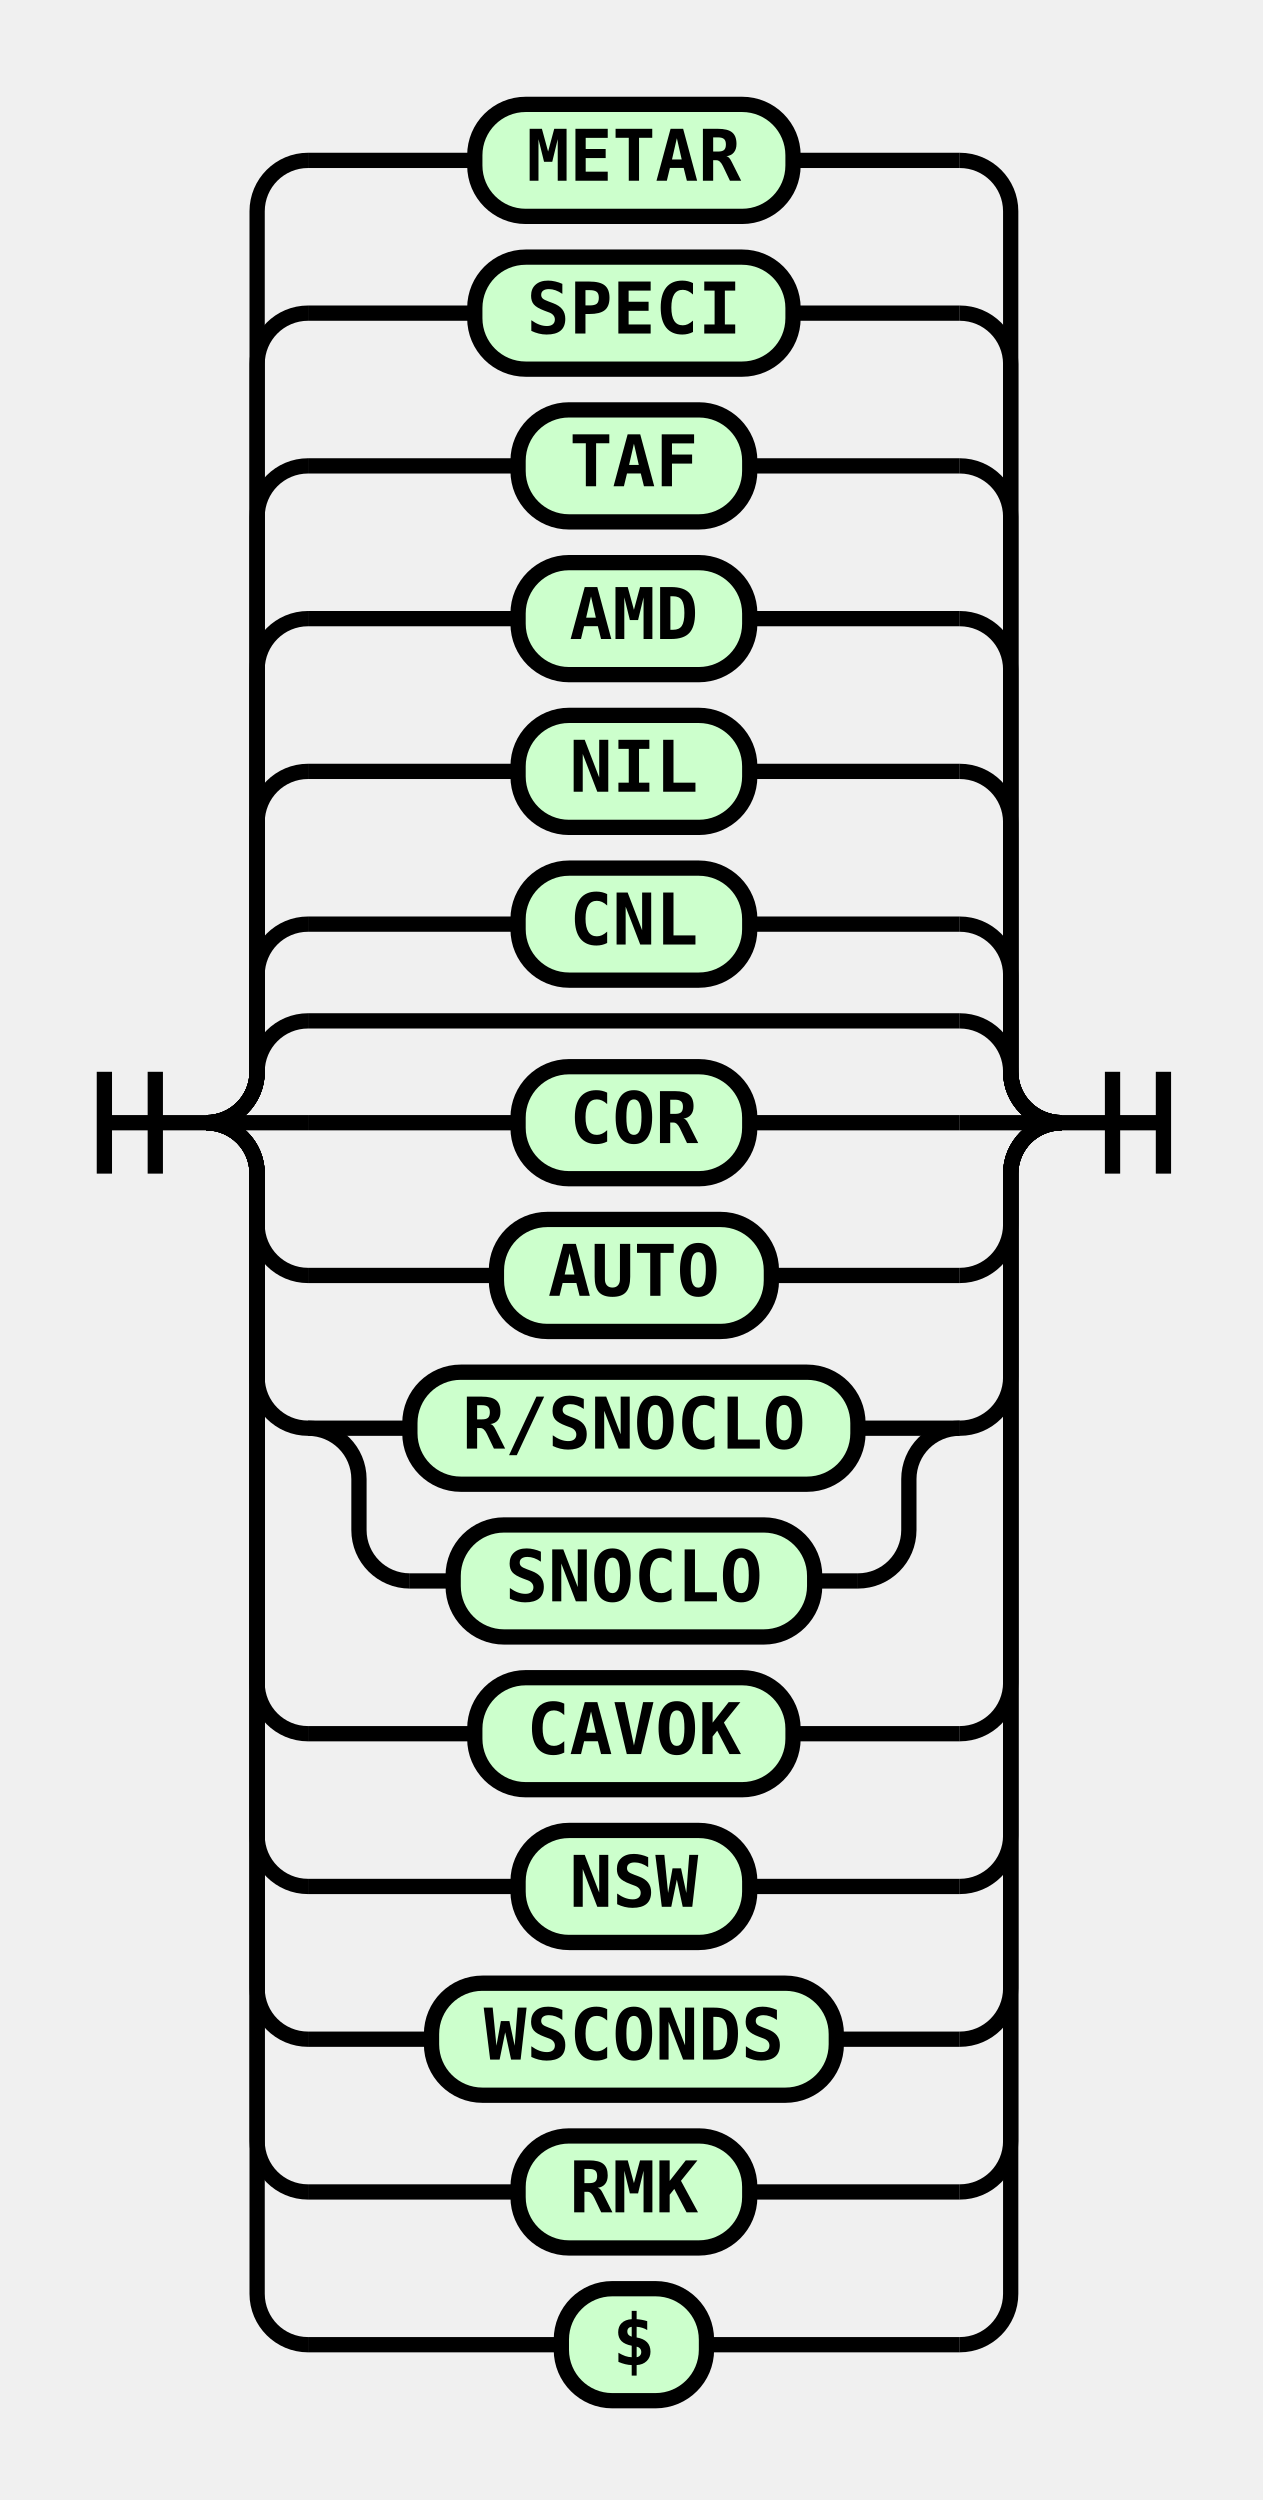
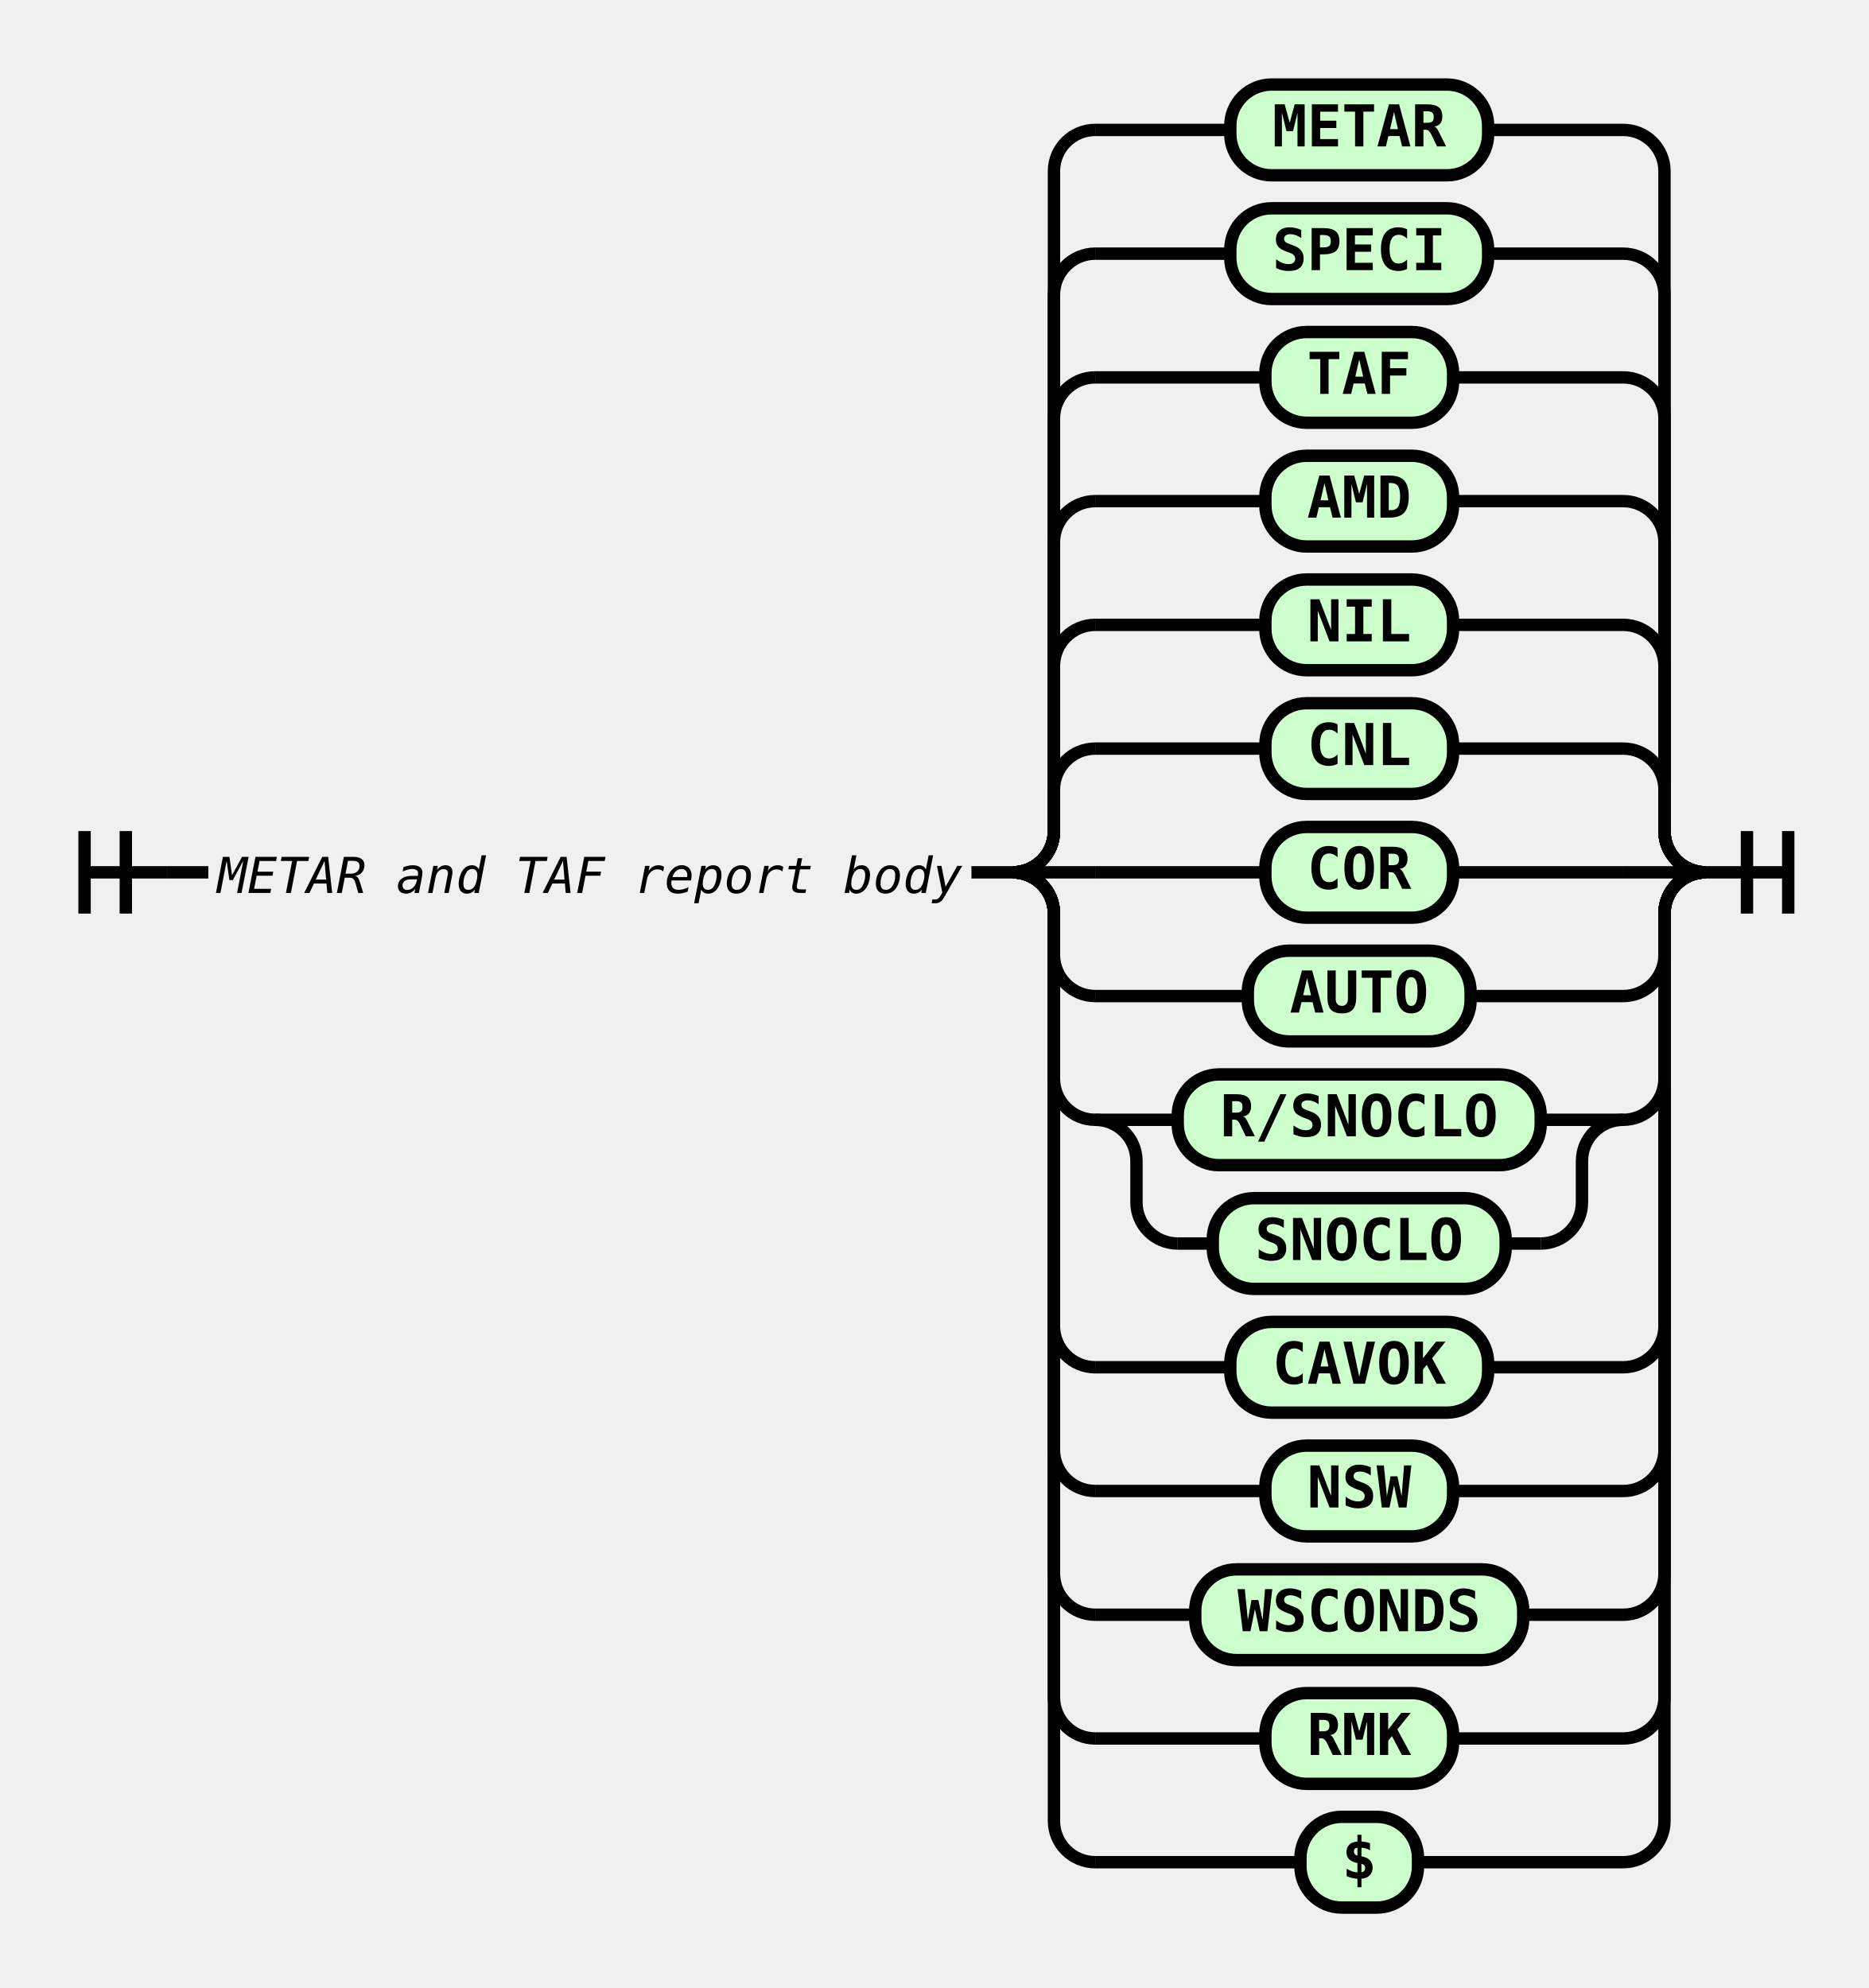
- <svg xmlns="http://www.w3.org/2000/svg" class="railroad-diagram" width="248" height="491" viewBox="0 0 248 491">
+ <svg xmlns="http://www.w3.org/2000/svg" class="railroad-diagram" width="453" height="482" viewBox="0 0 453 482">
  <style>
/*  */
svg.railroad-diagram {
    background-color: hsl(30,20%,95%);
}
svg.railroad-diagram path {
    stroke-width: 3;
    stroke: black;
    fill: rgba(0,0,0,0);
}
svg.railroad-diagram text {
    font: bold 14px monospace;
    text-anchor: middle;
}
svg.railroad-diagram text.diagram-text {
    font-size: 12px;
}
svg.railroad-diagram text.diagram-arrow {
    font-size: 16px;
}
svg.railroad-diagram text.label {
    text-anchor: start;
}
svg.railroad-diagram text.comment {
    font: italic 12px monospace;
}
svg.railroad-diagram g.non-terminal text {
    /*font-style: italic;*/
}
svg.railroad-diagram rect {
    stroke-width: 3;
    stroke: black;
    fill: hsl(120,100%,90%);
}
svg.railroad-diagram path.diagram-text {
    stroke-width: 3;
    stroke: black;
    fill: white;
    cursor: help;
}
svg.railroad-diagram g.diagram-text:hover path.diagram-text {
    fill: #eee;
}
/*  */
</style>
  <g transform="translate(.5 .5)">
    <g>
-       <path d="M20 210v20m10 -20v20m-10 -10h20" />
+       <path d="M20 201v20m10 -20v20m-10 -10h20" />
    </g>
+     <path d="M40 211h10" />
    <g>
-       <path d="M40 220h0" />
-       <path d="M208 220h0" />
-       <path d="M40 220a10 10 0 0 0 10 -10v0a10 10 0 0 1 10 -10" />
+       <path d="M50 211h0" />
+       <path d="M235 211h0" />
+       <text x="142.5" y="216" class="comment">METAR and TAF report body</text>
+     </g>
+     <path d="M235 211h10" />
+     <g>
+       <path d="M245 211h0" />
+       <path d="M413 211h0" />
+       <path d="M245 211a10 10 0 0 0 10 -10v-10a10 10 0 0 1 10 -10" />
+       <g class="terminal">
+         <path d="M265 181h41.25" />
+         <path d="M351.75 181h41.25" />
+         <rect x="306.25" y="170" width="45.5" height="22" rx="10" ry="10" />
+         <text x="329" y="185">CNL</text>
+       </g>
+       <path d="M393 181a10 10 0 0 1 10 10v10a10 10 0 0 0 10 10" />
+       <path d="M245 211a10 10 0 0 0 10 -10v-40a10 10 0 0 1 10 -10" />
+       <g class="terminal">
+         <path d="M265 151h41.25" />
+         <path d="M351.75 151h41.25" />
+         <rect x="306.25" y="140" width="45.5" height="22" rx="10" ry="10" />
+         <text x="329" y="155">NIL</text>
+       </g>
+       <path d="M393 151a10 10 0 0 1 10 10v40a10 10 0 0 0 10 10" />
+       <path d="M245 211a10 10 0 0 0 10 -10v-70a10 10 0 0 1 10 -10" />
+       <g class="terminal">
+         <path d="M265 121h41.25" />
+         <path d="M351.75 121h41.25" />
+         <rect x="306.25" y="110" width="45.5" height="22" rx="10" ry="10" />
+         <text x="329" y="125">AMD</text>
+       </g>
+       <path d="M393 121a10 10 0 0 1 10 10v70a10 10 0 0 0 10 10" />
+       <path d="M245 211a10 10 0 0 0 10 -10v-100a10 10 0 0 1 10 -10" />
+       <g class="terminal">
+         <path d="M265 91h41.25" />
+         <path d="M351.75 91h41.25" />
+         <rect x="306.25" y="80" width="45.5" height="22" rx="10" ry="10" />
+         <text x="329" y="95">TAF</text>
+       </g>
+       <path d="M393 91a10 10 0 0 1 10 10v100a10 10 0 0 0 10 10" />
+       <path d="M245 211a10 10 0 0 0 10 -10v-130a10 10 0 0 1 10 -10" />
+       <g class="terminal">
+         <path d="M265 61h32.75" />
+         <path d="M360.25 61h32.75" />
+         <rect x="297.75" y="50" width="62.5" height="22" rx="10" ry="10" />
+         <text x="329" y="65">SPECI</text>
+       </g>
+       <path d="M393 61a10 10 0 0 1 10 10v130a10 10 0 0 0 10 10" />
+       <path d="M245 211a10 10 0 0 0 10 -10v-160a10 10 0 0 1 10 -10" />
+       <g class="terminal">
+         <path d="M265 31h32.75" />
+         <path d="M360.25 31h32.75" />
+         <rect x="297.75" y="20" width="62.5" height="22" rx="10" ry="10" />
+         <text x="329" y="35">METAR</text>
+       </g>
+       <path d="M393 31a10 10 0 0 1 10 10v160a10 10 0 0 0 10 10" />
+       <path d="M245 211h20" />
+       <g class="terminal">
+         <path d="M265 211h41.25" />
+         <path d="M351.75 211h41.25" />
+         <rect x="306.25" y="200" width="45.5" height="22" rx="10" ry="10" />
+         <text x="329" y="215">COR</text>
+       </g>
+       <path d="M393 211h20" />
+       <path d="M245 211a10 10 0 0 1 10 10v10a10 10 0 0 0 10 10" />
+       <g class="terminal">
+         <path d="M265 241h37" />
+         <path d="M356 241h37" />
+         <rect x="302" y="230" width="54" height="22" rx="10" ry="10" />
+         <text x="329" y="245">AUTO</text>
+       </g>
+       <path d="M393 241a10 10 0 0 0 10 -10v-10a10 10 0 0 1 10 -10" />
+       <path d="M245 211a10 10 0 0 1 10 10v40a10 10 0 0 0 10 10" />
      <g>
-         <path d="M60 200h128" />
-       </g>
-       <path d="M188 200a10 10 0 0 1 10 10v0a10 10 0 0 0 10 10" />
-       <path d="M40 220a10 10 0 0 0 10 -10v-19a10 10 0 0 1 10 -10" />
-       <g class="terminal">
-         <path d="M60 181h41.25" />
-         <path d="M146.75 181h41.25" />
-         <rect x="101.25" y="170" width="45.5" height="22" rx="10" ry="10" />
-         <text x="124" y="185">CNL</text>
-       </g>
-       <path d="M188 181a10 10 0 0 1 10 10v19a10 10 0 0 0 10 10" />
-       <path d="M40 220a10 10 0 0 0 10 -10v-49a10 10 0 0 1 10 -10" />
-       <g class="terminal">
-         <path d="M60 151h41.25" />
-         <path d="M146.75 151h41.25" />
-         <rect x="101.25" y="140" width="45.5" height="22" rx="10" ry="10" />
-         <text x="124" y="155">NIL</text>
-       </g>
-       <path d="M188 151a10 10 0 0 1 10 10v49a10 10 0 0 0 10 10" />
-       <path d="M40 220a10 10 0 0 0 10 -10v-79a10 10 0 0 1 10 -10" />
-       <g class="terminal">
-         <path d="M60 121h41.25" />
-         <path d="M146.75 121h41.25" />
-         <rect x="101.25" y="110" width="45.5" height="22" rx="10" ry="10" />
-         <text x="124" y="125">AMD</text>
-       </g>
-       <path d="M188 121a10 10 0 0 1 10 10v79a10 10 0 0 0 10 10" />
-       <path d="M40 220a10 10 0 0 0 10 -10v-109a10 10 0 0 1 10 -10" />
-       <g class="terminal">
-         <path d="M60 91h41.25" />
-         <path d="M146.75 91h41.25" />
-         <rect x="101.25" y="80" width="45.5" height="22" rx="10" ry="10" />
-         <text x="124" y="95">TAF</text>
-       </g>
-       <path d="M188 91a10 10 0 0 1 10 10v109a10 10 0 0 0 10 10" />
-       <path d="M40 220a10 10 0 0 0 10 -10v-139a10 10 0 0 1 10 -10" />
-       <g class="terminal">
-         <path d="M60 61h32.75" />
-         <path d="M155.25 61h32.75" />
-         <rect x="92.75" y="50" width="62.5" height="22" rx="10" ry="10" />
-         <text x="124" y="65">SPECI</text>
-       </g>
-       <path d="M188 61a10 10 0 0 1 10 10v139a10 10 0 0 0 10 10" />
-       <path d="M40 220a10 10 0 0 0 10 -10v-169a10 10 0 0 1 10 -10" />
-       <g class="terminal">
-         <path d="M60 31h32.75" />
-         <path d="M155.25 31h32.75" />
-         <rect x="92.75" y="20" width="62.5" height="22" rx="10" ry="10" />
-         <text x="124" y="35">METAR</text>
-       </g>
-       <path d="M188 31a10 10 0 0 1 10 10v169a10 10 0 0 0 10 10" />
-       <path d="M40 220h20" />
-       <g class="terminal">
-         <path d="M60 220h41.25" />
-         <path d="M146.75 220h41.25" />
-         <rect x="101.25" y="209" width="45.5" height="22" rx="10" ry="10" />
-         <text x="124" y="224">COR</text>
-       </g>
-       <path d="M188 220h20" />
-       <path d="M40 220a10 10 0 0 1 10 10v10a10 10 0 0 0 10 10" />
-       <g class="terminal">
-         <path d="M60 250h37" />
-         <path d="M151 250h37" />
-         <rect x="97" y="239" width="54" height="22" rx="10" ry="10" />
-         <text x="124" y="254">AUTO</text>
-       </g>
-       <path d="M188 250a10 10 0 0 0 10 -10v-10a10 10 0 0 1 10 -10" />
-       <path d="M40 220a10 10 0 0 1 10 10v40a10 10 0 0 0 10 10" />
-       <g>
-         <path d="M60 280h0" />
-         <path d="M188 280h0" />
+         <path d="M265 271h0" />
+         <path d="M393 271h0" />
        <g>
-           <path d="M60 280h0" />
-           <path d="M188 280h0" />
-           <path d="M60 280h20" />
+           <path d="M265 271h0" />
+           <path d="M393 271h0" />
+           <path d="M265 271h20" />
          <g class="terminal">
-             <path d="M80 280h0" />
-             <path d="M168 280h0" />
-             <rect x="80" y="269" width="88" height="22" rx="10" ry="10" />
-             <text x="124" y="284">R/SNOCLO</text>
+             <path d="M285 271h0" />
+             <path d="M373 271h0" />
+             <rect x="285" y="260" width="88" height="22" rx="10" ry="10" />
+             <text x="329" y="275">R/SNOCLO</text>
          </g>
-           <path d="M168 280h20" />
-           <path d="M60 280a10 10 0 0 1 10 10v10a10 10 0 0 0 10 10" />
+           <path d="M373 271h20" />
+           <path d="M265 271a10 10 0 0 1 10 10v10a10 10 0 0 0 10 10" />
          <g class="terminal">
-             <path d="M80 310h8.5" />
-             <path d="M159.5 310h8.5" />
-             <rect x="88.5" y="299" width="71" height="22" rx="10" ry="10" />
-             <text x="124" y="314">SNOCLO</text>
+             <path d="M285 301h8.5" />
+             <path d="M364.5 301h8.5" />
+             <rect x="293.5" y="290" width="71" height="22" rx="10" ry="10" />
+             <text x="329" y="305">SNOCLO</text>
          </g>
-           <path d="M168 310a10 10 0 0 0 10 -10v-10a10 10 0 0 1 10 -10" />
+           <path d="M373 301a10 10 0 0 0 10 -10v-10a10 10 0 0 1 10 -10" />
        </g>
      </g>
-       <path d="M188 280a10 10 0 0 0 10 -10v-40a10 10 0 0 1 10 -10" />
-       <path d="M40 220a10 10 0 0 1 10 10v100a10 10 0 0 0 10 10" />
+       <path d="M393 271a10 10 0 0 0 10 -10v-40a10 10 0 0 1 10 -10" />
+       <path d="M245 211a10 10 0 0 1 10 10v100a10 10 0 0 0 10 10" />
      <g class="terminal">
-         <path d="M60 340h32.75" />
-         <path d="M155.25 340h32.75" />
-         <rect x="92.75" y="329" width="62.5" height="22" rx="10" ry="10" />
-         <text x="124" y="344">CAVOK</text>
+         <path d="M265 331h32.75" />
+         <path d="M360.25 331h32.75" />
+         <rect x="297.75" y="320" width="62.5" height="22" rx="10" ry="10" />
+         <text x="329" y="335">CAVOK</text>
      </g>
-       <path d="M188 340a10 10 0 0 0 10 -10v-100a10 10 0 0 1 10 -10" />
-       <path d="M40 220a10 10 0 0 1 10 10v130a10 10 0 0 0 10 10" />
+       <path d="M393 331a10 10 0 0 0 10 -10v-100a10 10 0 0 1 10 -10" />
+       <path d="M245 211a10 10 0 0 1 10 10v130a10 10 0 0 0 10 10" />
      <g class="terminal">
-         <path d="M60 370h41.25" />
-         <path d="M146.75 370h41.25" />
-         <rect x="101.25" y="359" width="45.5" height="22" rx="10" ry="10" />
-         <text x="124" y="374">NSW</text>
+         <path d="M265 361h41.25" />
+         <path d="M351.75 361h41.25" />
+         <rect x="306.25" y="350" width="45.5" height="22" rx="10" ry="10" />
+         <text x="329" y="365">NSW</text>
      </g>
-       <path d="M188 370a10 10 0 0 0 10 -10v-130a10 10 0 0 1 10 -10" />
-       <path d="M40 220a10 10 0 0 1 10 10v160a10 10 0 0 0 10 10" />
+       <path d="M393 361a10 10 0 0 0 10 -10v-130a10 10 0 0 1 10 -10" />
+       <path d="M245 211a10 10 0 0 1 10 10v160a10 10 0 0 0 10 10" />
      <g class="terminal">
-         <path d="M60 400h24.25" />
-         <path d="M163.75 400h24.25" />
-         <rect x="84.25" y="389" width="79.5" height="22" rx="10" ry="10" />
-         <text x="124" y="404">WSCONDS</text>
+         <path d="M265 391h24.25" />
+         <path d="M368.75 391h24.25" />
+         <rect x="289.25" y="380" width="79.5" height="22" rx="10" ry="10" />
+         <text x="329" y="395">WSCONDS</text>
      </g>
-       <path d="M188 400a10 10 0 0 0 10 -10v-160a10 10 0 0 1 10 -10" />
-       <path d="M40 220a10 10 0 0 1 10 10v190a10 10 0 0 0 10 10" />
+       <path d="M393 391a10 10 0 0 0 10 -10v-160a10 10 0 0 1 10 -10" />
+       <path d="M245 211a10 10 0 0 1 10 10v190a10 10 0 0 0 10 10" />
      <g class="terminal">
-         <path d="M60 430h41.25" />
-         <path d="M146.75 430h41.25" />
-         <rect x="101.25" y="419" width="45.5" height="22" rx="10" ry="10" />
-         <text x="124" y="434">RMK</text>
+         <path d="M265 421h41.25" />
+         <path d="M351.75 421h41.25" />
+         <rect x="306.25" y="410" width="45.5" height="22" rx="10" ry="10" />
+         <text x="329" y="425">RMK</text>
      </g>
-       <path d="M188 430a10 10 0 0 0 10 -10v-190a10 10 0 0 1 10 -10" />
-       <path d="M40 220a10 10 0 0 1 10 10v220a10 10 0 0 0 10 10" />
+       <path d="M393 421a10 10 0 0 0 10 -10v-190a10 10 0 0 1 10 -10" />
+       <path d="M245 211a10 10 0 0 1 10 10v220a10 10 0 0 0 10 10" />
      <g class="terminal">
-         <path d="M60 460h49.75" />
-         <path d="M138.25 460h49.75" />
-         <rect x="109.75" y="449" width="28.5" height="22" rx="10" ry="10" />
-         <text x="124" y="464">$</text>
+         <path d="M265 451h49.75" />
+         <path d="M343.25 451h49.75" />
+         <rect x="314.75" y="440" width="28.5" height="22" rx="10" ry="10" />
+         <text x="329" y="455">$</text>
      </g>
-       <path d="M188 460a10 10 0 0 0 10 -10v-220a10 10 0 0 1 10 -10" />
+       <path d="M393 451a10 10 0 0 0 10 -10v-220a10 10 0 0 1 10 -10" />
    </g>
-     <path d="M 208 220 h 20 m -10 -10 v 20 m 10 -20 v 20" />
+     <path d="M 413 211 h 20 m -10 -10 v 20 m 10 -20 v 20" />
  </g>
</svg>
